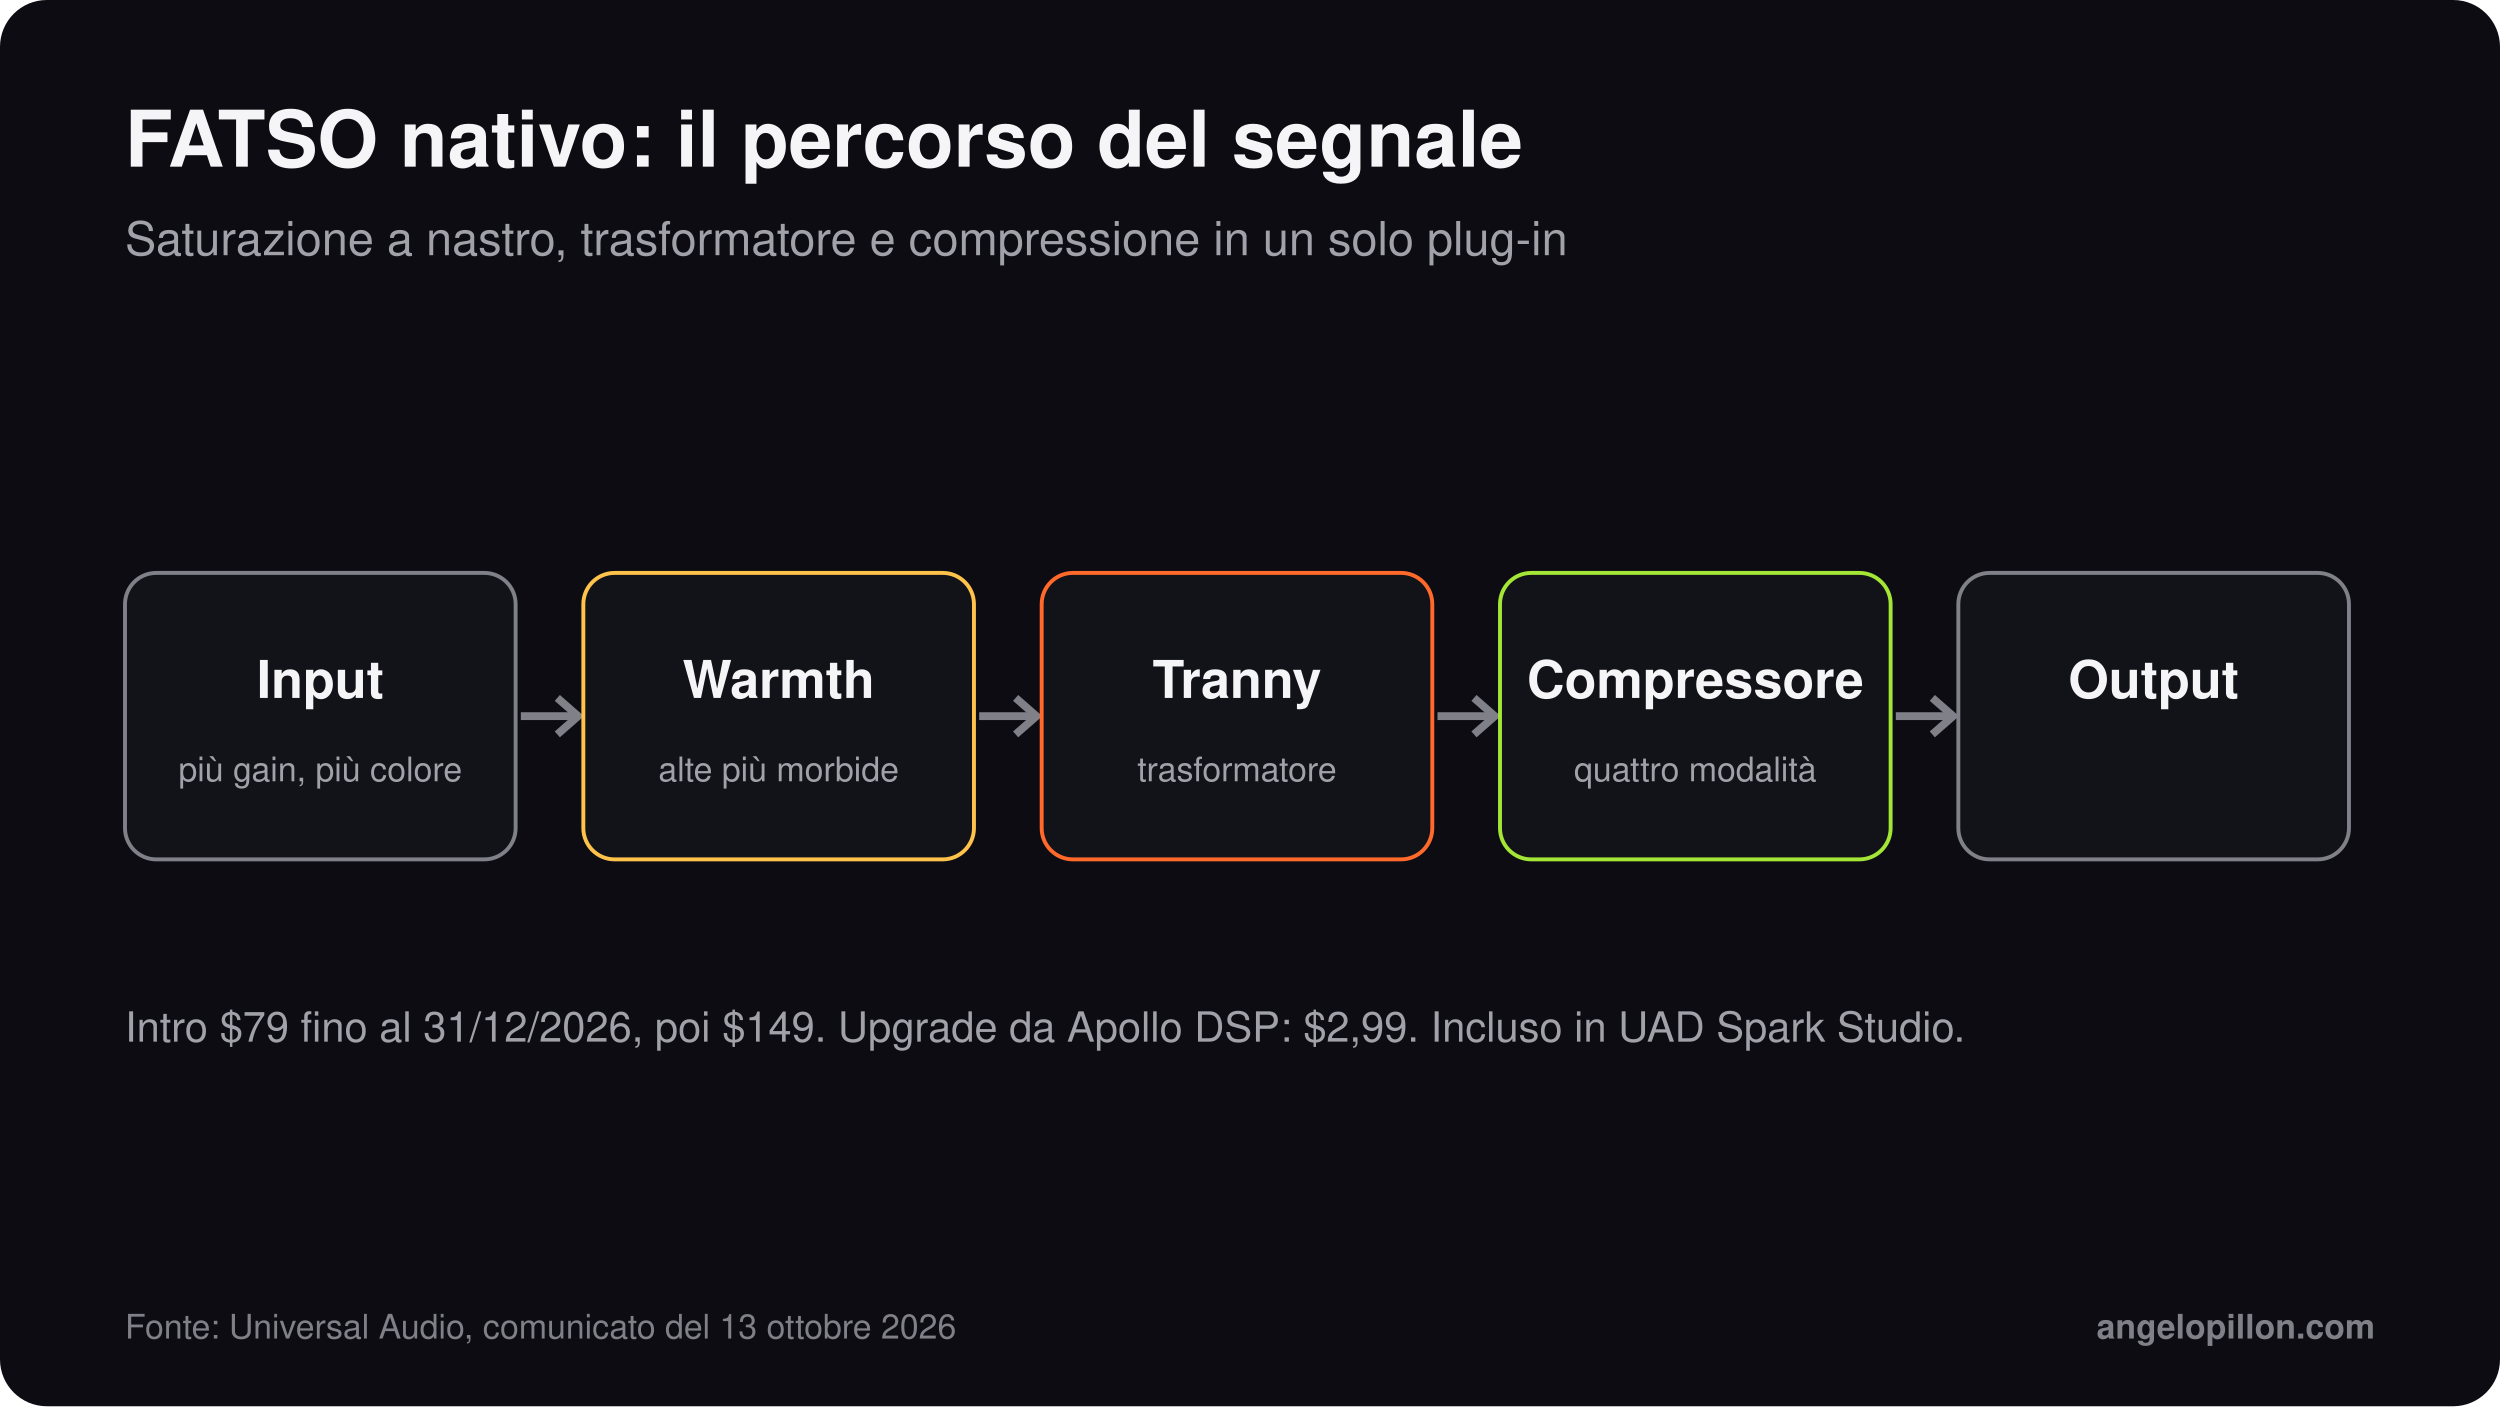
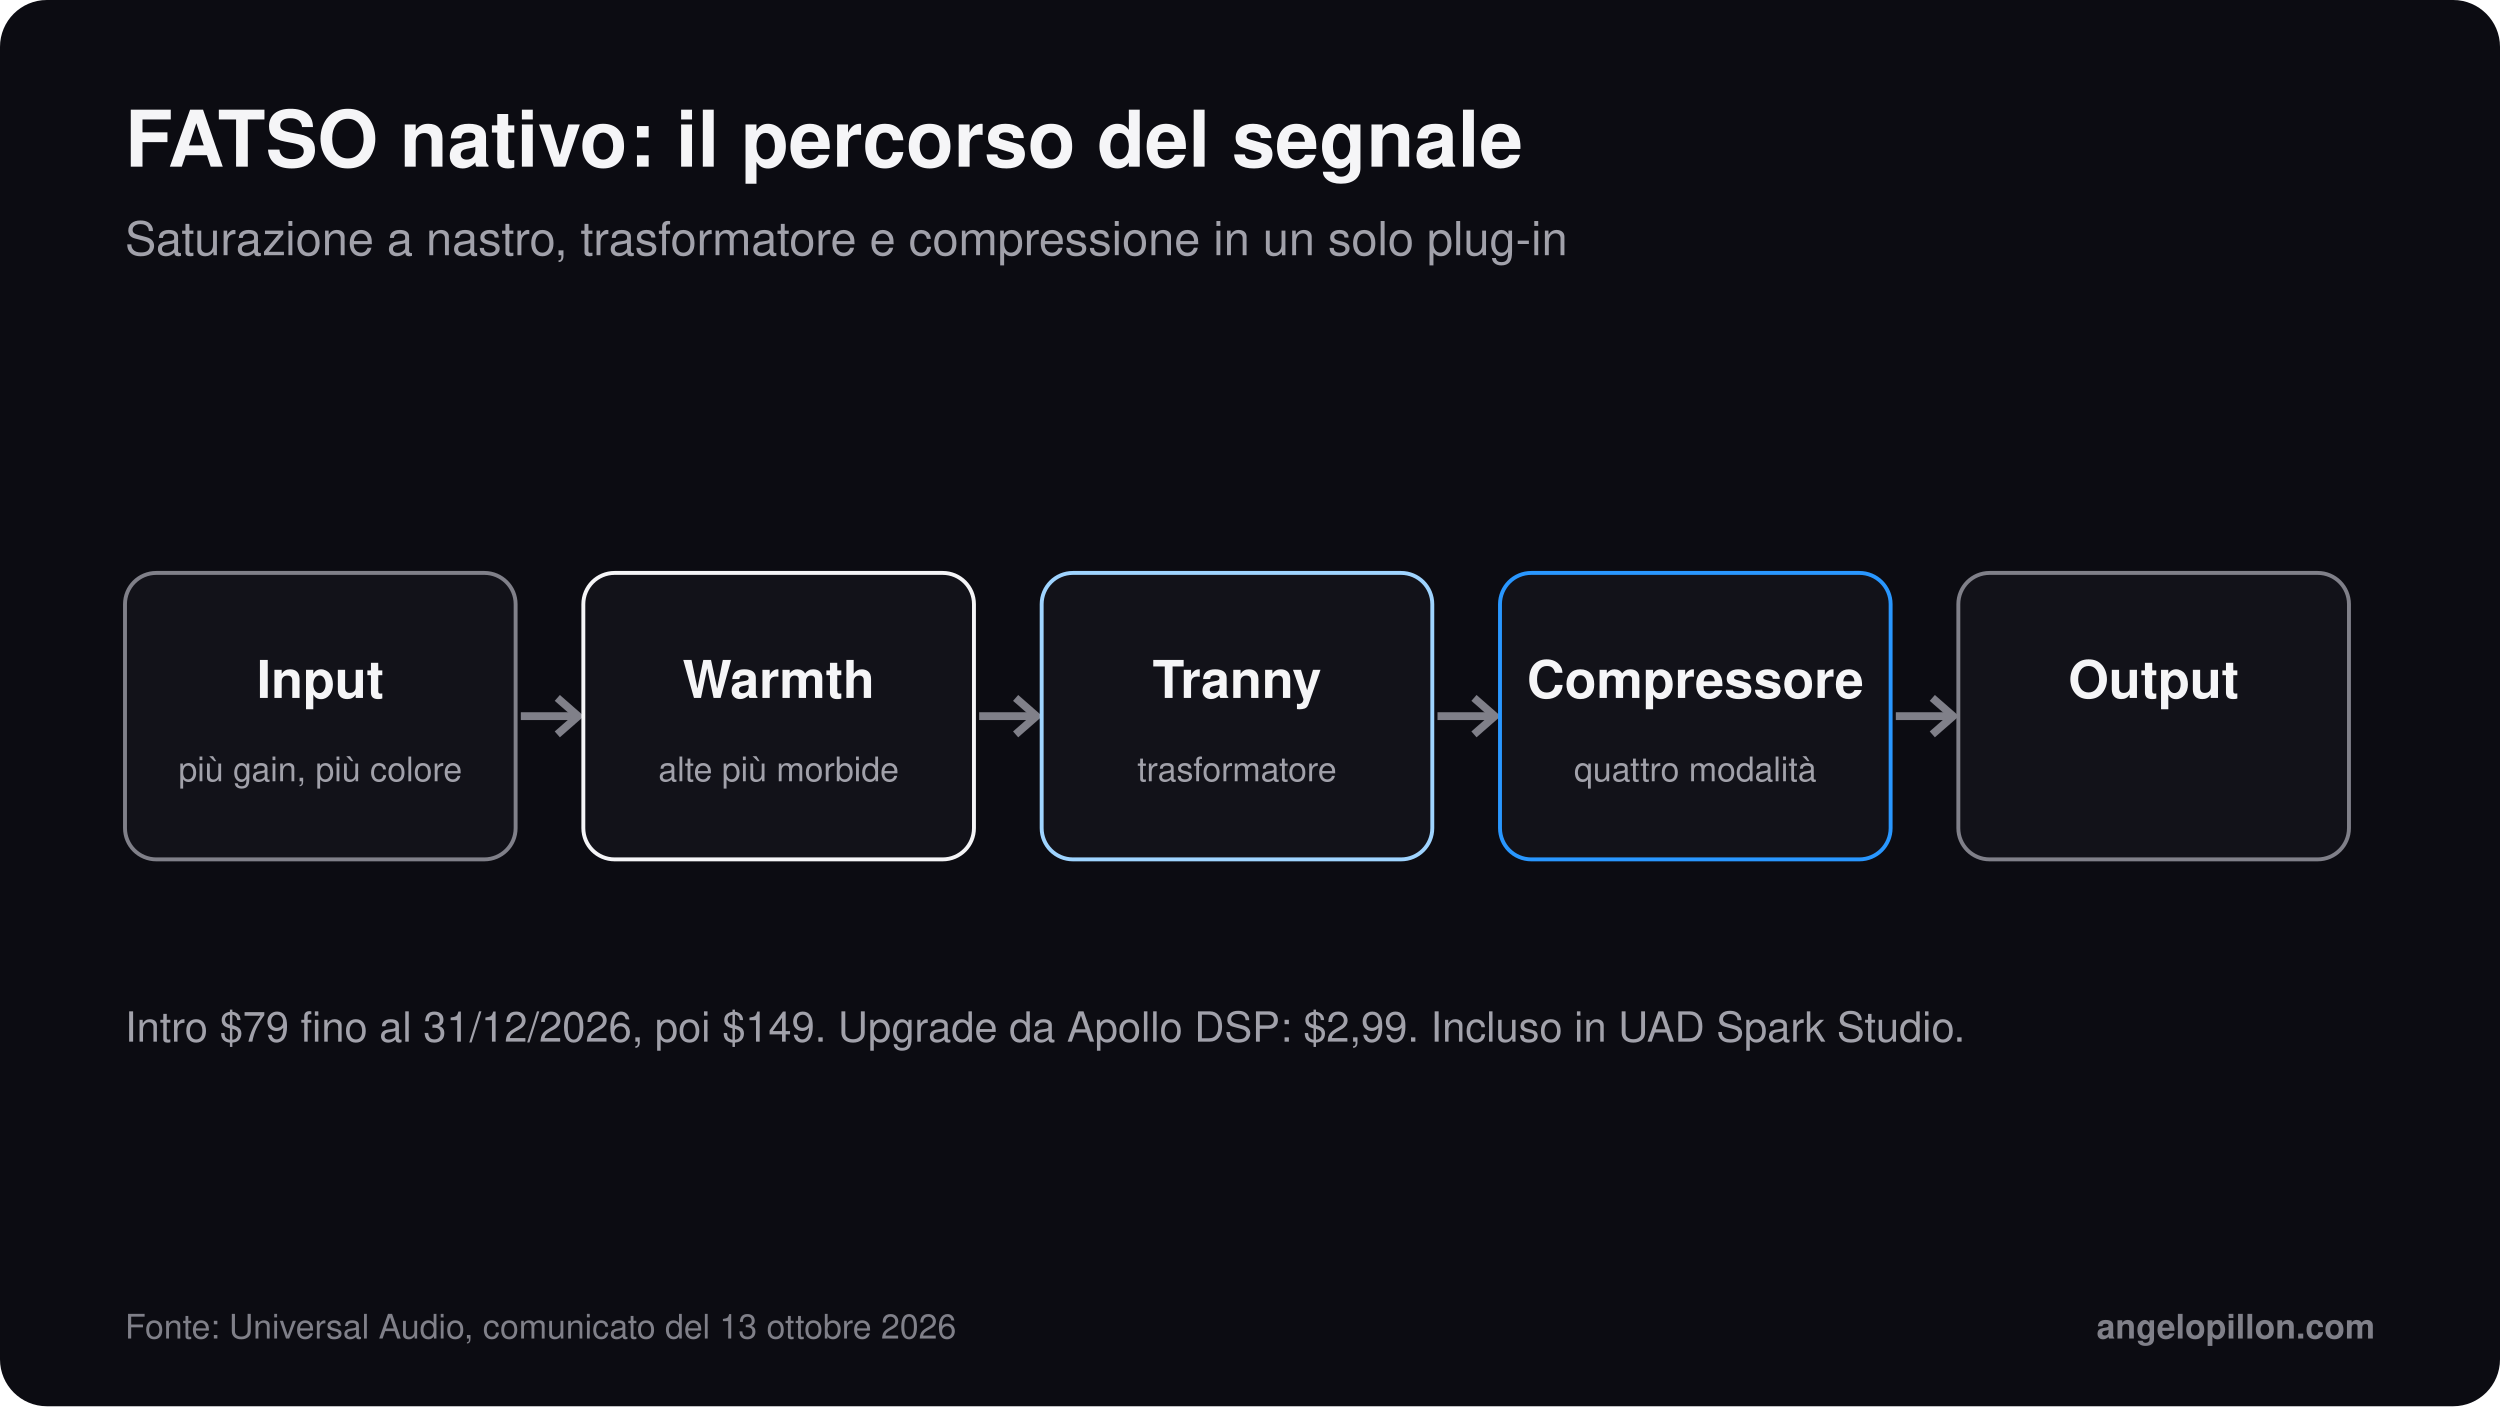
<svg xmlns="http://www.w3.org/2000/svg" viewBox="0 0 960 540" width="960" height="540" font-family="Helvetica Neue, Helvetica, Arial, sans-serif" role="img">
  <rect x="0" y="0" width="960" height="540" rx="18" fill="#0C0C12" />
  <text x="48" y="64" font-size="30" font-weight="750" fill="#F5F5F7" text-anchor="start">FATSO nativo: il percorso del segnale</text>
  <text x="48" y="98" font-size="18" font-weight="450" fill="#A1A1AA" text-anchor="start">Saturazione a nastro, trasformatore e compressione in un solo plug-in</text>
  <rect x="48" y="220" width="150" height="110" rx="12" fill="#121219" stroke="#808089" stroke-width="1.5" />
  <text x="123" y="268" font-size="20" font-weight="700" fill="#F5F5F7" text-anchor="middle">Input</text>
  <text x="123" y="300" font-size="13" font-weight="500" fill="#A1A1AA" text-anchor="middle">più gain, più colore</text>
  <path d="M200 275 L220 275" stroke="#808089" stroke-width="3" />
  <path d="M214 268 L222 275 L214 282" fill="none" stroke="#808089" stroke-width="3" />
-   <rect x="224" y="220" width="150" height="110" rx="12" fill="#121219" stroke="#FFC24B" stroke-width="1.5" />
+   <rect x="224" y="220" width="150" height="110" rx="12" fill="#121219" stroke="#F5F5F7" stroke-width="1.5" />
  <text x="299" y="268" font-size="20" font-weight="700" fill="#F5F5F7" text-anchor="middle">Warmth</text>
  <text x="299" y="300" font-size="13" font-weight="500" fill="#A1A1AA" text-anchor="middle">alte più morbide</text>
  <path d="M376 275 L396 275" stroke="#808089" stroke-width="3" />
  <path d="M390 268 L398 275 L390 282" fill="none" stroke="#808089" stroke-width="3" />
-   <rect x="400" y="220" width="150" height="110" rx="12" fill="#121219" stroke="#FF6A2B" stroke-width="1.5" />
+   <rect x="400" y="220" width="150" height="110" rx="12" fill="#121219" stroke="#9FD4FF" stroke-width="1.5" />
  <text x="475" y="268" font-size="20" font-weight="700" fill="#F5F5F7" text-anchor="middle">Tranny</text>
  <text x="475" y="300" font-size="13" font-weight="500" fill="#A1A1AA" text-anchor="middle">trasformatore</text>
  <path d="M552 275 L572 275" stroke="#808089" stroke-width="3" />
  <path d="M566 268 L574 275 L566 282" fill="none" stroke="#808089" stroke-width="3" />
-   <rect x="576" y="220" width="150" height="110" rx="12" fill="#121219" stroke="#A3E635" stroke-width="1.5" />
+   <rect x="576" y="220" width="150" height="110" rx="12" fill="#121219" stroke="#2997FF" stroke-width="1.5" />
  <text x="651" y="268" font-size="20" font-weight="700" fill="#F5F5F7" text-anchor="middle">Compressore</text>
  <text x="651" y="300" font-size="13" font-weight="500" fill="#A1A1AA" text-anchor="middle">quattro modalità</text>
  <path d="M728 275 L748 275" stroke="#808089" stroke-width="3" />
  <path d="M742 268 L750 275 L742 282" fill="none" stroke="#808089" stroke-width="3" />
  <rect x="752" y="220" width="150" height="110" rx="12" fill="#121219" stroke="#808089" stroke-width="1.5" />
  <text x="827" y="268" font-size="20" font-weight="700" fill="#F5F5F7" text-anchor="middle">Output</text>
  <text x="48" y="400" font-size="16" font-weight="500" fill="#A1A1AA" text-anchor="start">Intro $79 fino al 31/12/2026, poi $149. Upgrade da Apollo DSP: $2,99. Incluso in UAD Spark Studio.</text>
  <text x="48" y="514" font-size="13" font-weight="450" fill="#808089" text-anchor="start">Fonte: Universal Audio, comunicato del 13 ottobre 2026</text>
  <text x="912" y="514" font-size="13" font-weight="600" fill="#808089" text-anchor="end">angelopillon.com</text>
</svg>
